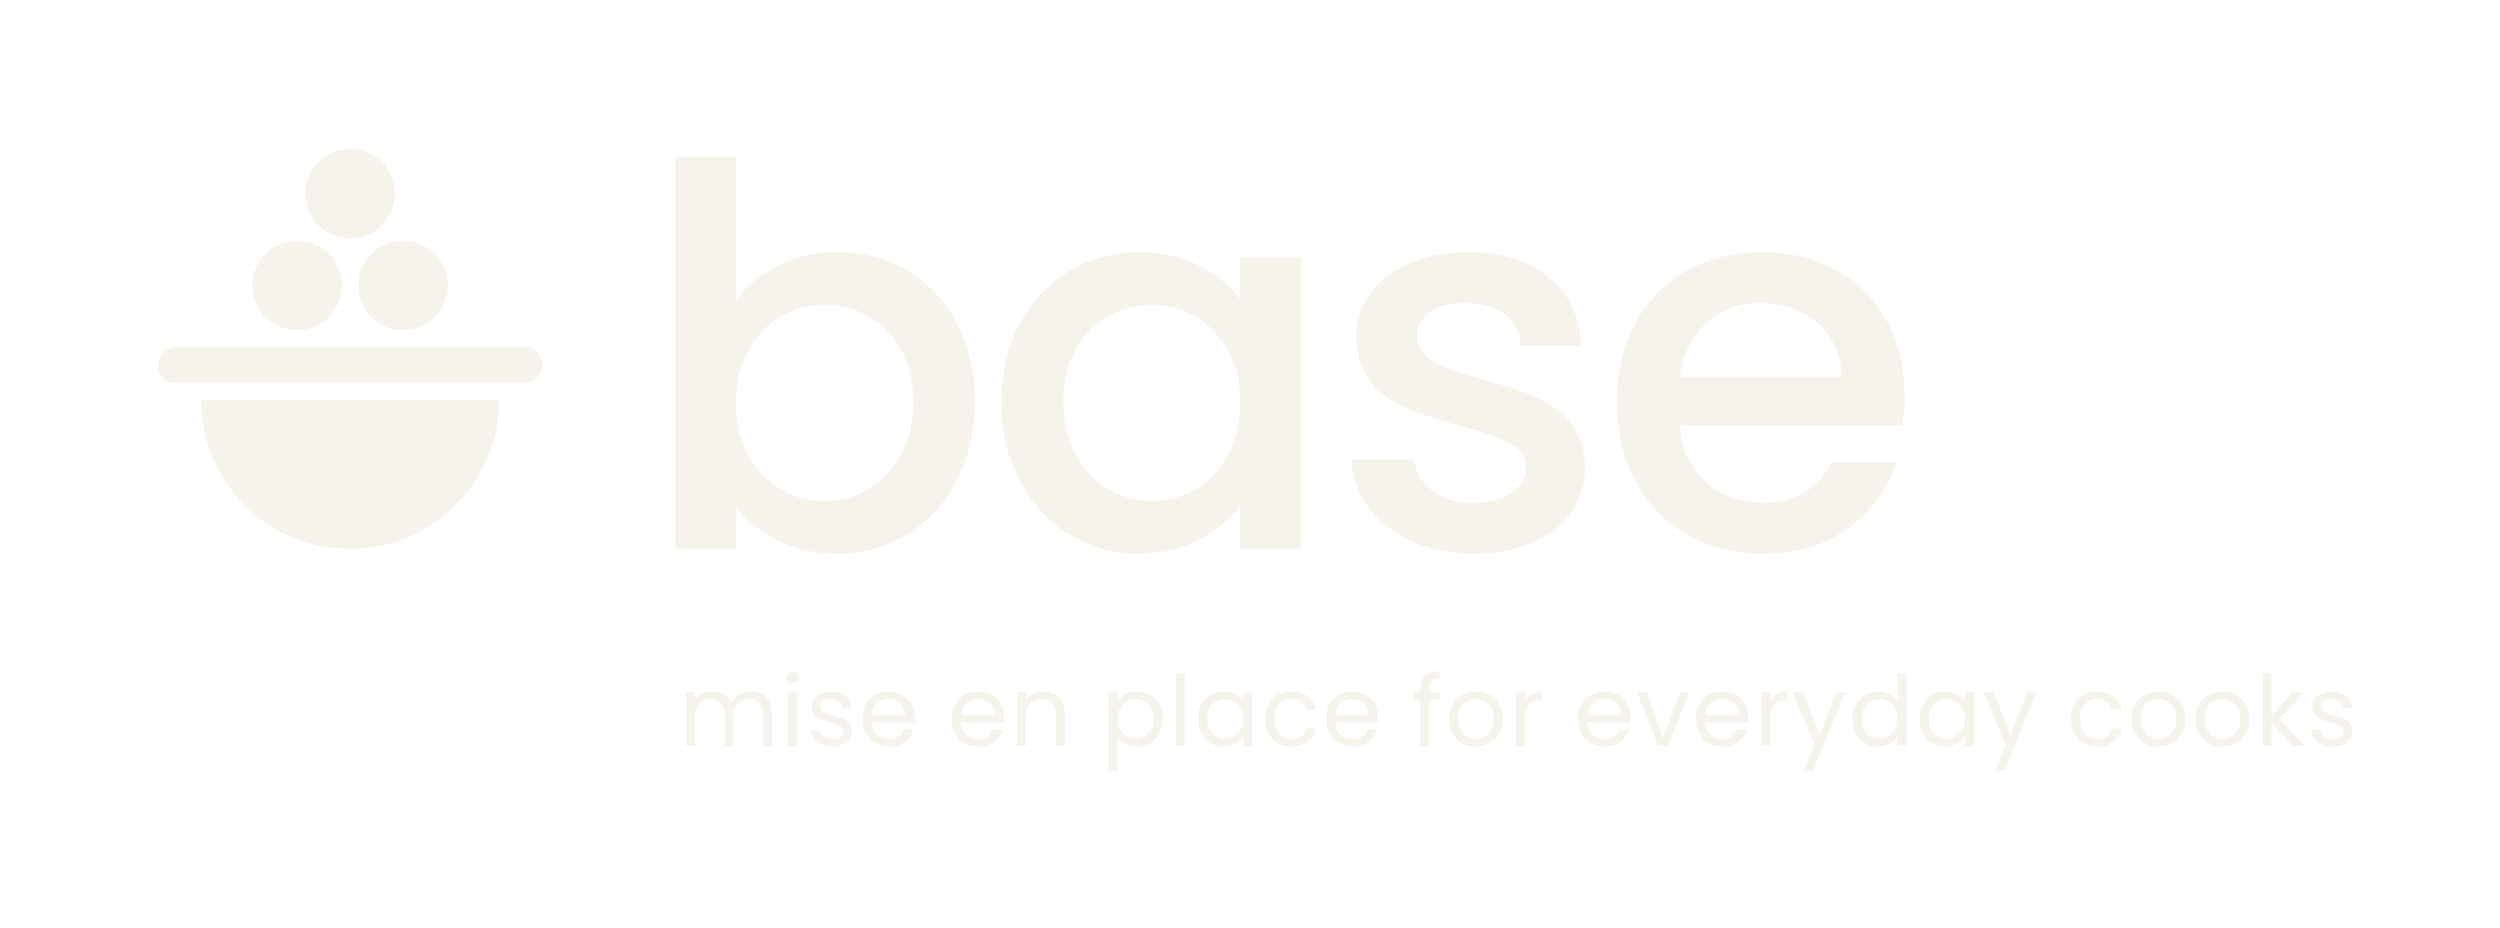
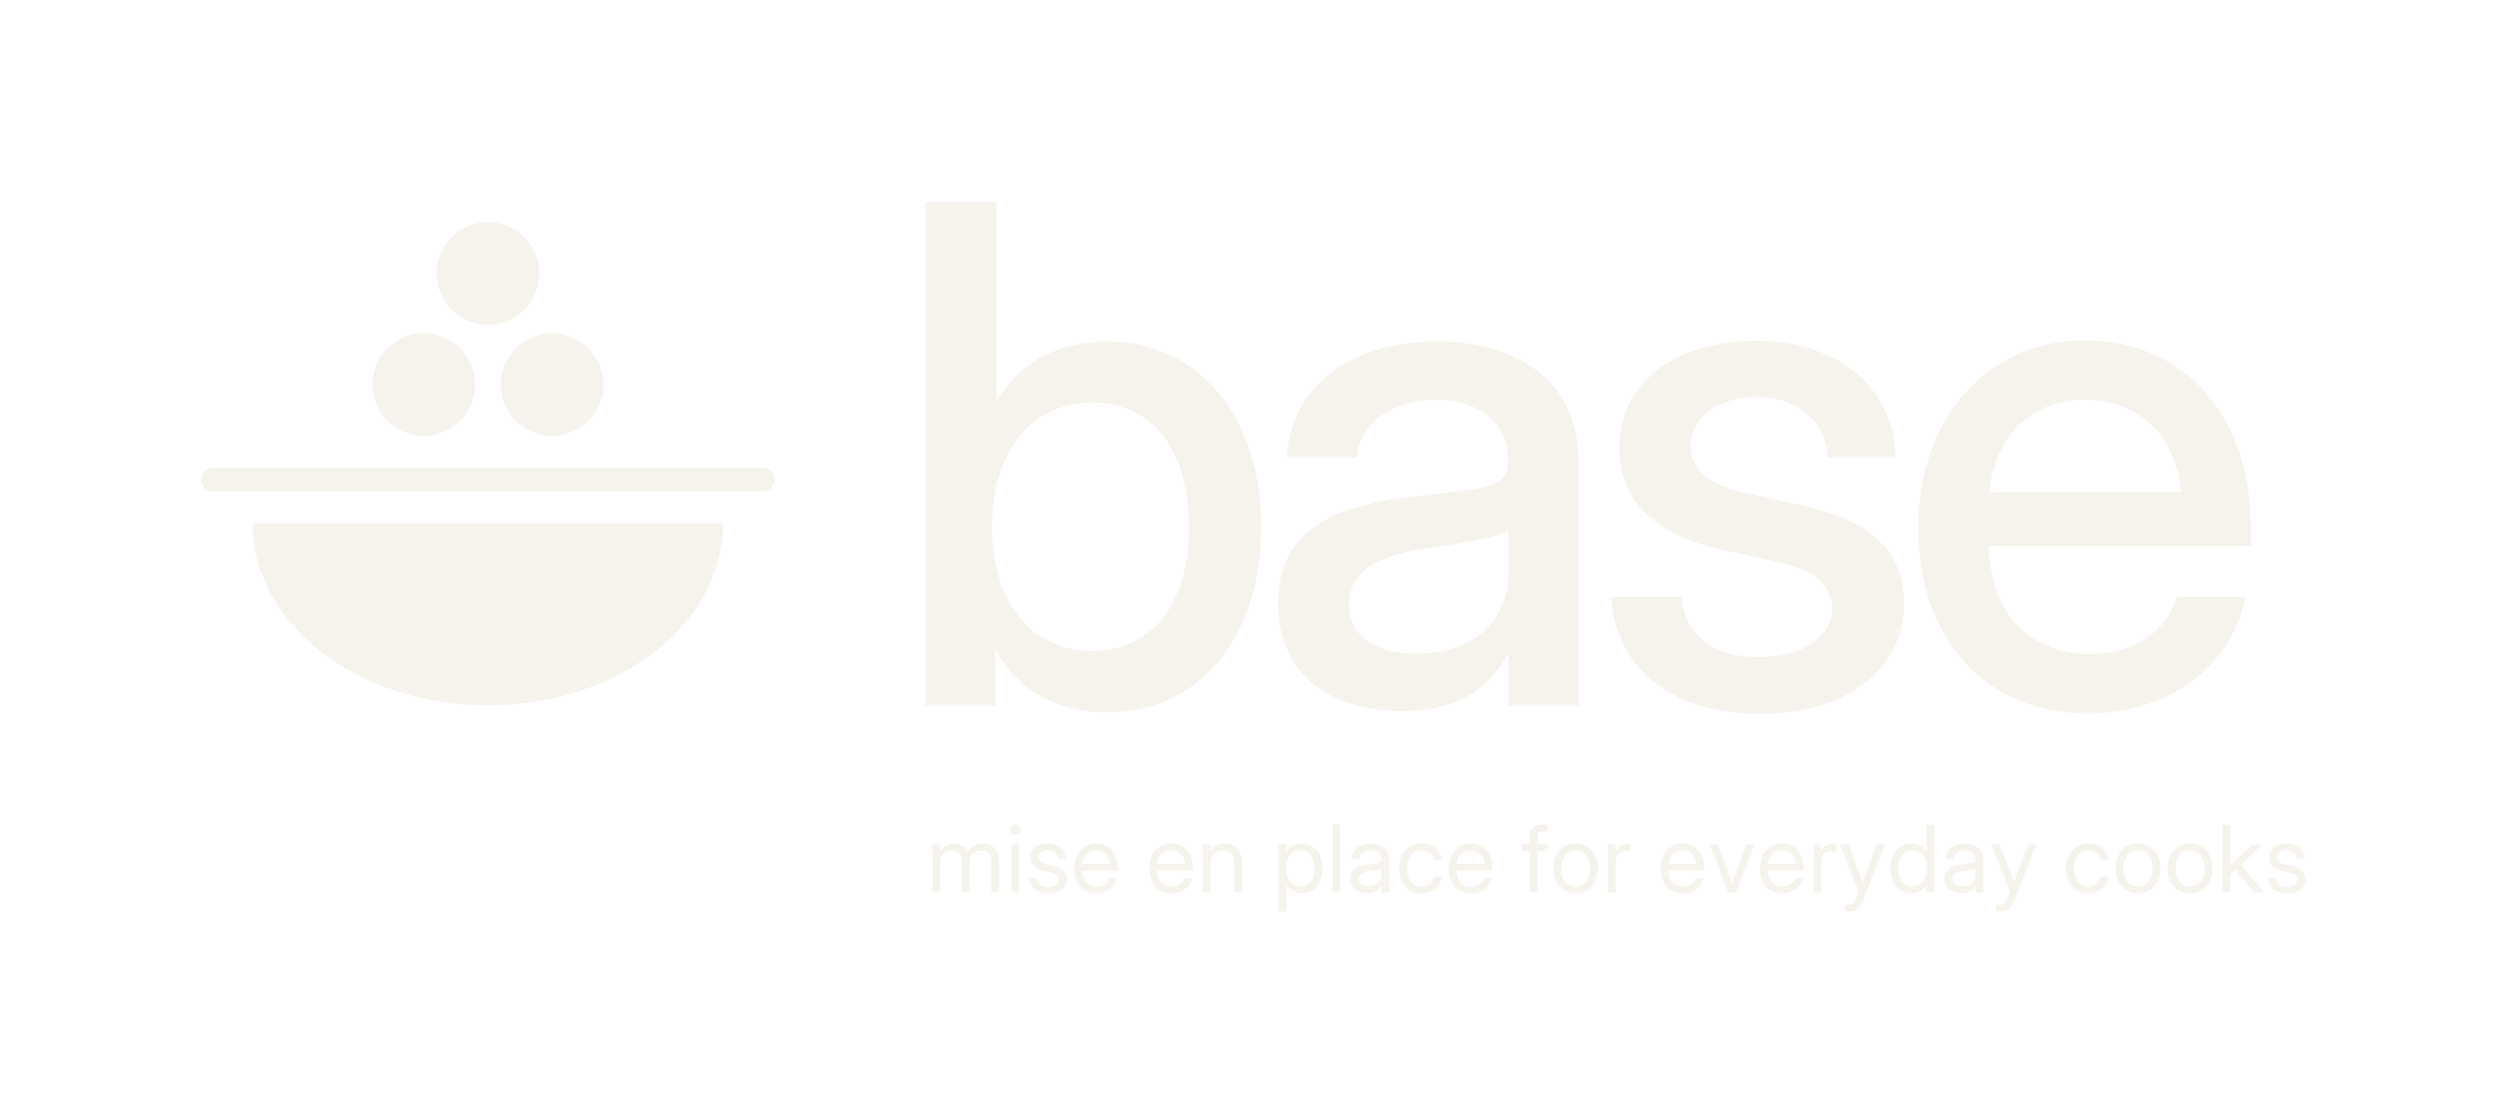
- <svg xmlns="http://www.w3.org/2000/svg" viewBox="0 0 942.92 350.29" width="943" height="350" role="img" aria-label="Base — mise en place for everyday cooks">
-   <path fill="#F6F3EC" d="M66.08 130.92L197.39 130.92C201.19 130.92 204.27 133.99 204.27 137.79L204.27 137.79C204.27 141.59 201.19 144.67 197.39 144.67L66.08 144.67C62.28 144.67 59.2 141.59 59.2 137.79L59.2 137.79C59.2 133.99 62.28 130.92 66.08 130.92ZM75.46 150.92L188.01 150.92C188.01 182 162.81 207.2 131.73 207.2C100.65 207.2 75.46 182 75.46 150.92ZM128.61 107.78C128.61 117.1 121.05 124.66 111.72 124.66C102.4 124.66 94.84 117.1 94.84 107.78C94.84 98.46 102.4 90.9 111.72 90.9C121.05 90.9 128.61 98.46 128.61 107.78ZM168.63 107.78C168.63 117.1 161.07 124.66 151.74 124.66C142.42 124.66 134.86 117.1 134.86 107.78C134.86 98.46 142.42 90.9 151.74 90.9C161.07 90.9 168.63 98.46 168.63 107.78ZM148.62 73.12C148.62 82.45 141.06 90.01 131.73 90.01C122.41 90.01 114.85 82.45 114.85 73.12C114.85 63.8 122.41 56.24 131.73 56.24C141.06 56.24 148.62 63.8 148.62 73.12Z" />
-   <path fill="#F6F3EC" d="M315.79 95.2C325.52 95.2 334.32 97.53 342.19 102.2C350.05 106.87 356.25 113.5 360.79 122.1C365.32 130.7 367.59 140.53 367.59 151.6C367.59 162.67 365.32 172.57 360.79 181.3C356.25 190.03 350.02 196.83 342.09 201.7C334.15 206.57 325.39 209 315.79 209C307.25 209 299.69 207.33 293.09 204C286.49 200.67 281.25 196.4 277.39 191.2L277.39 207.2L254.59 207.2L254.59 59.2L277.39 59.2L277.39 113.4C281.25 108.07 286.55 103.7 293.29 100.3C300.02 96.9 307.52 95.2 315.79 95.2ZM310.79 115C305.05 115 299.62 116.47 294.49 119.4C289.35 122.33 285.22 126.6 282.09 132.2C278.95 137.8 277.39 144.4 277.39 152C277.39 159.6 278.95 166.23 282.09 171.9C285.22 177.57 289.35 181.87 294.49 184.8C299.62 187.73 305.05 189.2 310.79 189.2C316.65 189.2 322.15 187.7 327.29 184.7C332.42 181.7 336.55 177.33 339.69 171.6C342.82 165.87 344.39 159.2 344.39 151.6C344.39 144 342.82 137.43 339.69 131.9C336.55 126.37 332.42 122.17 327.29 119.3C322.15 116.43 316.65 115 310.79 115ZM429.59 95.2C438.25 95.2 445.82 96.9 452.29 100.3C458.75 103.7 463.92 107.93 467.79 113L467.79 97L490.79 97L490.79 207.2L467.79 207.2L467.79 190.8C463.92 196 458.65 200.33 451.99 203.8C445.32 207.27 437.72 209 429.19 209C419.72 209 411.05 206.57 403.19 201.7C395.32 196.83 389.09 190.03 384.49 181.3C379.89 172.57 377.59 162.67 377.59 151.6C377.59 140.53 379.89 130.73 384.49 122.2C389.09 113.67 395.35 107.03 403.29 102.3C411.22 97.57 419.99 95.2 429.59 95.2ZM434.39 115C428.52 115 423.05 116.43 417.99 119.3C412.92 122.17 408.82 126.37 405.69 131.9C402.55 137.43 400.99 144 400.99 151.6C400.99 159.2 402.55 165.87 405.69 171.6C408.82 177.33 412.95 181.7 418.09 184.7C423.22 187.7 428.65 189.2 434.39 189.2C440.25 189.2 445.72 187.73 450.79 184.8C455.85 181.87 459.95 177.57 463.09 171.9C466.22 166.23 467.79 159.6 467.79 152C467.79 144.4 466.22 137.8 463.09 132.2C459.95 126.6 455.85 122.33 450.79 119.4C445.72 116.47 440.25 115 434.39 115ZM509.79 173.4L533.39 173.4C533.79 178.07 536.02 181.97 540.09 185.1C544.15 188.23 549.25 189.8 555.39 189.8C561.79 189.8 566.75 188.57 570.29 186.1C573.82 183.63 575.59 180.47 575.59 176.6C575.59 172.47 573.62 169.4 569.69 167.4C565.75 165.4 559.52 163.2 550.99 160.8C542.72 158.53 535.99 156.33 530.79 154.2C525.59 152.07 521.09 148.8 517.29 144.4C513.49 140 511.59 134.2 511.59 127C511.59 121.13 513.32 115.77 516.79 110.9C520.25 106.03 525.22 102.2 531.69 99.4C538.15 96.6 545.59 95.2 553.99 95.2C566.52 95.2 576.62 98.37 584.29 104.7C591.95 111.03 596.05 119.67 596.59 130.6L573.79 130.6C573.39 125.67 571.39 121.73 567.79 118.8C564.19 115.87 559.32 114.4 553.19 114.4C547.19 114.4 542.59 115.53 539.39 117.8C536.19 120.07 534.59 123.07 534.59 126.8C534.59 129.73 535.65 132.2 537.79 134.2C539.92 136.2 542.52 137.77 545.59 138.9C548.65 140.03 553.19 141.47 559.19 143.2C567.19 145.33 573.75 147.5 578.89 149.7C584.02 151.9 588.45 155.13 592.19 159.4C595.92 163.67 597.85 169.33 597.99 176.4C597.99 182.67 596.25 188.27 592.79 193.2C589.32 198.13 584.42 202 578.09 204.8C571.75 207.6 564.32 209 555.79 209C547.12 209 539.35 207.43 532.49 204.3C525.62 201.17 520.19 196.9 516.19 191.5C512.19 186.1 510.05 180.07 509.79 173.4ZM717.79 160.6L633.59 160.6C634.25 169.4 637.52 176.47 643.39 181.8C649.25 187.13 656.45 189.8 664.99 189.8C677.25 189.8 685.92 184.67 690.99 174.4L715.59 174.4C712.25 184.53 706.22 192.83 697.49 199.3C688.75 205.77 677.92 209 664.99 209C654.45 209 645.02 206.63 636.69 201.9C628.35 197.17 621.82 190.5 617.09 181.9C612.35 173.3 609.99 163.33 609.99 152C609.99 140.67 612.29 130.7 616.89 122.1C621.49 113.5 627.95 106.87 636.29 102.2C644.62 97.53 654.19 95.2 664.99 95.2C675.39 95.2 684.65 97.47 692.79 102C700.92 106.53 707.25 112.9 711.79 121.1C716.32 129.3 718.59 138.73 718.59 149.4C718.59 153.53 718.32 157.27 717.79 160.6ZM694.79 142.2C694.65 133.8 691.65 127.07 685.79 122C679.92 116.93 672.65 114.4 663.99 114.4C656.12 114.4 649.39 116.9 643.79 121.9C638.19 126.9 634.85 133.67 633.79 142.2Z" />
-   <path fill="#F6F3EC" d="M291.01 269.63L291.01 281.52L287.7 281.52L287.7 270.11C287.7 268.1 287.2 266.56 286.21 265.49C285.22 264.42 283.87 263.89 282.18 263.89C280.44 263.89 279.05 264.45 278.02 265.56C276.99 266.68 276.47 268.29 276.47 270.4L276.47 281.52L273.16 281.52L273.16 270.11C273.16 268.1 272.66 266.56 271.67 265.49C270.68 264.42 269.33 263.89 267.64 263.89C265.9 263.89 264.51 264.45 263.48 265.56C262.45 266.68 261.94 268.29 261.94 270.4L261.94 281.52L258.59 281.52L258.59 261.35L261.94 261.35L261.94 264.26C262.6 263.2 263.49 262.39 264.6 261.83C265.72 261.26 266.95 260.98 268.3 260.98C270 260.98 271.49 261.36 272.79 262.12C274.09 262.88 275.06 264 275.7 265.47C276.27 264.05 277.2 262.95 278.5 262.16C279.8 261.37 281.25 260.98 282.84 260.98C284.41 260.98 285.81 261.31 287.04 261.96C288.26 262.61 289.23 263.58 289.95 264.88C290.66 266.18 291.01 267.77 291.01 269.63ZM296.5 255.79C296.5 255.15 296.72 254.61 297.16 254.17C297.6 253.73 298.14 253.51 298.78 253.51C299.39 253.51 299.91 253.73 300.34 254.17C300.77 254.61 300.99 255.15 300.99 255.79C300.99 256.43 300.77 256.97 300.34 257.41C299.91 257.85 299.39 258.07 298.78 258.07C298.14 258.07 297.6 257.85 297.16 257.41C296.72 256.97 296.5 256.43 296.5 255.79ZM300.4 261.35L300.4 281.52L297.05 281.52L297.05 261.35ZM305.55 275.59L309.01 275.59C309.11 276.6 309.58 277.42 310.43 278.06C311.27 278.7 312.38 279.02 313.76 279.02C315.03 279.02 316.04 278.73 316.78 278.17C317.51 277.61 317.88 276.89 317.88 276.04C317.88 275.15 317.49 274.5 316.7 274.07C315.92 273.64 314.7 273.21 313.06 272.8C311.56 272.4 310.34 272.01 309.4 271.6C308.45 271.2 307.64 270.59 306.97 269.8C306.29 269 305.96 267.95 305.96 266.65C305.96 265.62 306.26 264.67 306.88 263.82C307.49 262.96 308.36 262.28 309.49 261.77C310.62 261.27 311.91 261.02 313.35 261.02C315.59 261.02 317.39 261.58 318.76 262.71C320.14 263.84 320.87 265.39 320.97 267.35L317.62 267.35C317.55 266.29 317.13 265.45 316.35 264.81C315.58 264.17 314.54 263.85 313.24 263.85C312.04 263.85 311.08 264.11 310.37 264.63C309.66 265.14 309.31 265.82 309.31 266.65C309.31 267.31 309.52 267.86 309.95 268.29C310.38 268.72 310.92 269.06 311.57 269.32C312.22 269.58 313.12 269.86 314.27 270.18C315.72 270.58 316.9 270.96 317.81 271.34C318.72 271.72 319.49 272.29 320.14 273.05C320.8 273.82 321.13 274.81 321.16 276.04C321.16 277.14 320.85 278.13 320.24 279.02C319.62 279.9 318.76 280.59 317.64 281.1C316.53 281.6 315.24 281.85 313.8 281.85C312.25 281.85 310.86 281.59 309.64 281.06C308.41 280.53 307.44 279.8 306.73 278.85C306.02 277.91 305.62 276.82 305.55 275.59ZM344.71 272.69L328.59 272.69C328.71 274.67 329.4 276.23 330.63 277.34C331.87 278.46 333.38 279.02 335.14 279.02C336.59 279.02 337.8 278.68 338.77 278C339.74 277.33 340.42 276.43 340.81 275.3L344.42 275.3C343.88 277.24 342.8 278.81 341.18 280.03C339.56 281.24 337.55 281.85 335.14 281.85C333.23 281.85 331.52 281.42 330.01 280.56C328.5 279.7 327.32 278.48 326.46 276.9C325.6 275.32 325.17 273.48 325.17 271.4C325.17 269.31 325.59 267.48 326.42 265.91C327.25 264.34 328.43 263.14 329.94 262.29C331.44 261.44 333.18 261.02 335.14 261.02C337.06 261.02 338.75 261.44 340.22 262.27C341.69 263.1 342.83 264.25 343.63 265.71C344.42 267.17 344.82 268.82 344.82 270.66C344.82 271.3 344.79 271.97 344.71 272.69ZM335 263.85C333.3 263.85 331.86 264.39 330.67 265.47C329.48 266.55 328.8 268.05 328.63 269.96L341.36 269.96C341.36 268.69 341.08 267.59 340.52 266.67C339.95 265.75 339.19 265.05 338.22 264.57C337.25 264.09 336.17 263.85 335 263.85ZM378.46 272.69L362.34 272.69C362.47 274.67 363.15 276.23 364.39 277.34C365.63 278.46 367.13 279.02 368.89 279.02C370.34 279.02 371.55 278.68 372.52 278C373.49 277.33 374.17 276.43 374.56 275.3L378.17 275.3C377.63 277.24 376.55 278.81 374.93 280.03C373.31 281.24 371.3 281.85 368.89 281.85C366.98 281.85 365.27 281.42 363.76 280.56C362.25 279.7 361.07 278.48 360.21 276.9C359.35 275.32 358.92 273.48 358.92 271.4C358.92 269.31 359.34 267.48 360.17 265.91C361.01 264.34 362.18 263.14 363.69 262.29C365.2 261.44 366.93 261.02 368.89 261.02C370.81 261.02 372.5 261.44 373.97 262.27C375.45 263.1 376.58 264.25 377.38 265.71C378.18 267.17 378.57 268.82 378.57 270.66C378.57 271.3 378.54 271.97 378.46 272.69ZM368.75 263.85C367.05 263.85 365.61 264.39 364.42 265.47C363.23 266.55 362.55 268.05 362.38 269.96L375.11 269.96C375.11 268.69 374.83 267.59 374.27 266.67C373.7 265.75 372.94 265.05 371.97 264.57C371 264.09 369.93 263.85 368.75 263.85ZM401.62 269.63L401.62 281.52L398.3 281.52L398.3 270.11C398.3 268.1 397.8 266.56 396.79 265.49C395.79 264.42 394.41 263.89 392.67 263.89C390.9 263.89 389.5 264.44 388.46 265.55C387.41 266.65 386.89 268.26 386.89 270.37L386.89 281.52L383.54 281.52L383.54 261.35L386.89 261.35L386.89 264.22C387.56 263.19 388.46 262.39 389.6 261.83C390.74 261.26 392 260.98 393.37 260.98C395.82 260.98 397.81 261.72 399.33 263.21C400.85 264.69 401.62 266.83 401.62 269.63ZM428.93 261.02C430.72 261.02 432.34 261.45 433.8 262.31C435.26 263.17 436.41 264.37 437.24 265.93C438.08 267.49 438.5 269.3 438.5 271.36C438.5 273.4 438.08 275.21 437.24 276.81C436.41 278.4 435.26 279.64 433.8 280.53C432.34 281.41 430.72 281.85 428.93 281.85C427.21 281.85 425.69 281.46 424.38 280.69C423.07 279.92 422.07 278.96 421.38 277.8L421.38 291.09L418.03 291.09L418.03 261.35L421.38 261.35L421.38 265.07C422.04 263.91 423.03 262.95 424.34 262.18C425.66 261.41 427.18 261.02 428.93 261.02ZM428.23 263.93C427 263.93 425.86 264.23 424.82 264.83C423.78 265.43 422.94 266.3 422.32 267.44C421.69 268.58 421.38 269.9 421.38 271.4C421.38 272.92 421.69 274.25 422.32 275.39C422.94 276.53 423.78 277.4 424.82 278C425.86 278.61 427 278.91 428.23 278.91C429.48 278.91 430.62 278.61 431.67 278C432.71 277.4 433.54 276.53 434.15 275.39C434.77 274.25 435.07 272.91 435.07 271.36C435.07 269.84 434.77 268.52 434.15 267.39C433.54 266.26 432.71 265.4 431.67 264.81C430.62 264.22 429.48 263.93 428.23 263.93ZM446.81 254.28L446.81 281.52L443.46 281.52L443.46 254.28ZM461.39 261.02C463.16 261.02 464.69 261.4 465.99 262.16C467.29 262.92 468.26 263.88 468.9 265.03L468.9 261.35L472.28 261.35L472.28 281.52L468.9 281.52L468.9 277.77C468.23 278.94 467.25 279.92 465.93 280.69C464.62 281.46 463.09 281.85 461.35 281.85C459.56 281.85 457.94 281.41 456.49 280.53C455.05 279.64 453.9 278.4 453.07 276.81C452.24 275.21 451.82 273.4 451.82 271.36C451.82 269.3 452.24 267.49 453.07 265.93C453.9 264.37 455.05 263.17 456.51 262.31C457.97 261.45 459.6 261.02 461.39 261.02ZM462.05 263.93C460.8 263.93 459.66 264.22 458.63 264.81C457.6 265.4 456.78 266.26 456.16 267.39C455.55 268.52 455.24 269.84 455.24 271.36C455.24 272.91 455.55 274.25 456.16 275.39C456.78 276.53 457.6 277.4 458.63 278C459.66 278.61 460.8 278.91 462.05 278.91C463.3 278.91 464.45 278.61 465.49 278C466.54 277.4 467.36 276.53 467.98 275.39C468.59 274.25 468.9 272.92 468.9 271.4C468.9 269.88 468.59 268.55 467.98 267.42C467.36 266.29 466.54 265.43 465.49 264.83C464.45 264.23 463.3 263.93 462.05 263.93ZM487.08 261.02C489.56 261.02 491.6 261.62 493.21 262.82C494.82 264.02 495.88 265.69 496.39 267.83L492.78 267.83C492.44 266.6 491.77 265.63 490.78 264.92C489.78 264.21 488.55 263.85 487.08 263.85C485.17 263.85 483.62 264.51 482.44 265.82C481.26 267.13 480.68 268.99 480.68 271.4C480.68 273.83 481.26 275.7 482.44 277.03C483.62 278.35 485.17 279.02 487.08 279.02C488.55 279.02 489.78 278.67 490.76 277.99C491.74 277.3 492.42 276.32 492.78 275.04L496.39 275.04C495.85 277.1 494.77 278.75 493.15 279.99C491.53 281.23 489.51 281.85 487.08 281.85C485.17 281.85 483.47 281.42 481.98 280.56C480.5 279.7 479.34 278.49 478.5 276.92C477.67 275.35 477.25 273.51 477.25 271.4C477.25 269.31 477.67 267.49 478.5 265.93C479.34 264.37 480.5 263.17 481.98 262.31C483.47 261.45 485.17 261.02 487.08 261.02ZM519.69 272.69L503.57 272.69C503.69 274.67 504.37 276.23 505.61 277.34C506.85 278.46 508.35 279.02 510.12 279.02C511.57 279.02 512.78 278.68 513.75 278C514.72 277.33 515.4 276.43 515.79 275.3L519.4 275.3C518.86 277.24 517.78 278.81 516.16 280.03C514.54 281.24 512.53 281.85 510.12 281.85C508.21 281.85 506.5 281.42 504.99 280.56C503.48 279.7 502.29 278.48 501.43 276.9C500.58 275.32 500.15 273.48 500.15 271.4C500.15 269.31 500.56 267.48 501.4 265.91C502.23 264.34 503.4 263.14 504.91 262.29C506.42 261.44 508.16 261.02 510.12 261.02C512.03 261.02 513.73 261.44 515.2 262.27C516.67 263.1 517.81 264.25 518.6 265.71C519.4 267.17 519.8 268.82 519.8 270.66C519.8 271.3 519.76 271.97 519.69 272.69ZM509.97 263.85C508.28 263.85 506.84 264.39 505.65 265.47C504.46 266.55 503.78 268.05 503.61 269.96L516.34 269.96C516.34 268.69 516.06 267.59 515.49 266.67C514.93 265.75 514.16 265.05 513.19 264.57C512.22 264.09 511.15 263.85 509.97 263.85ZM543.36 264.11L539.12 264.11L539.12 281.52L535.77 281.52L535.77 264.11L533.16 264.11L533.16 261.35L535.77 261.35L535.77 259.91C535.77 257.66 536.36 256.01 537.52 254.96C538.69 253.92 540.56 253.4 543.14 253.4L543.14 256.2C541.66 256.2 540.63 256.49 540.03 257.06C539.42 257.64 539.12 258.59 539.12 259.91L539.12 261.35L543.36 261.35ZM546.56 271.4C546.56 269.34 547.01 267.52 547.9 265.93C548.8 264.35 550.02 263.14 551.56 262.29C553.11 261.44 554.84 261.02 556.75 261.02C558.67 261.02 560.4 261.44 561.94 262.29C563.49 263.14 564.71 264.34 565.61 265.91C566.5 267.48 566.95 269.31 566.95 271.4C566.95 273.48 566.49 275.32 565.57 276.9C564.65 278.48 563.4 279.7 561.83 280.56C560.26 281.42 558.52 281.85 556.61 281.85C554.72 281.85 553.01 281.42 551.47 280.56C549.94 279.7 548.74 278.48 547.87 276.9C546.99 275.32 546.56 273.48 546.56 271.4ZM563.53 271.4C563.53 269.78 563.21 268.4 562.57 267.28C561.93 266.15 561.1 265.31 560.07 264.75C559.04 264.2 557.92 263.93 556.72 263.93C555.49 263.93 554.37 264.2 553.35 264.75C552.33 265.31 551.52 266.15 550.9 267.28C550.29 268.4 549.98 269.78 549.98 271.4C549.98 273.04 550.28 274.43 550.88 275.56C551.48 276.69 552.29 277.53 553.29 278.08C554.3 278.63 555.4 278.91 556.61 278.91C557.81 278.91 558.94 278.62 559.99 278.06C561.05 277.5 561.9 276.65 562.55 275.52C563.2 274.39 563.53 273.02 563.53 271.4ZM581.78 260.98L581.78 264.44L580.9 264.44C577.14 264.44 575.27 266.48 575.27 270.55L575.27 281.52L571.92 281.52L571.92 261.35L575.27 261.35L575.27 264.63C575.86 263.47 576.7 262.58 577.79 261.94C578.88 261.3 580.21 260.98 581.78 260.98ZM614.87 272.69L598.75 272.69C598.87 274.67 599.55 276.23 600.79 277.34C602.03 278.46 603.53 279.02 605.3 279.02C606.75 279.02 607.96 278.68 608.93 278C609.9 277.33 610.58 276.43 610.97 275.3L614.58 275.3C614.04 277.24 612.96 278.81 611.34 280.03C609.72 281.24 607.71 281.85 605.3 281.85C603.39 281.85 601.68 281.42 600.17 280.56C598.66 279.7 597.47 278.48 596.62 276.9C595.76 275.32 595.33 273.48 595.33 271.4C595.33 269.31 595.74 267.48 596.58 265.91C597.41 264.34 598.58 263.14 600.09 262.29C601.6 261.44 603.34 261.02 605.3 261.02C607.22 261.02 608.91 261.44 610.38 262.27C611.85 263.1 612.99 264.25 613.79 265.71C614.58 267.17 614.98 268.82 614.98 270.66C614.98 271.3 614.94 271.97 614.87 272.69ZM605.15 263.85C603.46 263.85 602.02 264.39 600.83 265.47C599.64 266.55 598.96 268.05 598.79 269.96L611.52 269.96C611.52 268.69 611.24 267.59 610.68 266.67C610.11 265.75 609.34 265.05 608.37 264.57C607.41 264.09 606.33 263.85 605.15 263.85ZM627.46 278.43L633.72 261.35L637.29 261.35L629.37 281.52L625.47 281.52L617.56 261.35L621.16 261.35ZM659.44 272.69L643.32 272.69C643.45 274.67 644.13 276.23 645.37 277.34C646.6 278.46 648.11 279.02 649.87 279.02C651.32 279.02 652.53 278.68 653.5 278C654.47 277.33 655.15 276.43 655.54 275.3L659.15 275.3C658.61 277.24 657.53 278.81 655.91 280.03C654.29 281.24 652.28 281.85 649.87 281.85C647.96 281.85 646.25 281.42 644.74 280.56C643.23 279.7 642.05 278.48 641.19 276.9C640.33 275.32 639.9 273.48 639.9 271.4C639.9 269.31 640.32 267.48 641.15 265.91C641.99 264.34 643.16 263.14 644.67 262.29C646.17 261.44 647.91 261.02 649.87 261.02C651.79 261.02 653.48 261.44 654.95 262.27C656.43 263.1 657.56 264.25 658.36 265.71C659.16 267.17 659.55 268.82 659.55 270.66C659.55 271.3 659.52 271.97 659.44 272.69ZM649.73 263.85C648.03 263.85 646.59 264.39 645.4 265.47C644.21 266.55 643.53 268.05 643.36 269.96L656.09 269.96C656.09 268.69 655.81 267.59 655.25 266.67C654.68 265.75 653.92 265.05 652.95 264.57C651.98 264.09 650.9 263.85 649.73 263.85ZM674.39 260.98L674.39 264.44L673.5 264.44C669.75 264.44 667.87 266.48 667.87 270.55L667.87 281.52L664.52 281.52L664.52 261.35L667.87 261.35L667.87 264.63C668.46 263.47 669.3 262.58 670.39 261.94C671.49 261.3 672.82 260.98 674.39 260.98ZM696.18 261.35L684.03 291.02L680.57 291.02L684.55 281.3L676.41 261.35L680.13 261.35L686.46 277.69L692.72 261.35ZM708.43 261.02C710 261.02 711.46 261.38 712.81 262.1C714.16 262.83 715.19 263.78 715.9 264.96L715.9 254.28L719.29 254.28L719.29 281.52L715.9 281.52L715.9 277.73C715.24 278.93 714.26 279.92 712.96 280.69C711.66 281.46 710.14 281.85 708.4 281.85C706.6 281.85 704.98 281.41 703.52 280.53C702.06 279.64 700.91 278.4 700.08 276.81C699.24 275.21 698.83 273.4 698.83 271.36C698.83 269.3 699.24 267.49 700.08 265.93C700.91 264.37 702.06 263.17 703.52 262.31C704.98 261.45 706.62 261.02 708.43 261.02ZM709.06 263.93C707.81 263.93 706.67 264.22 705.64 264.81C704.6 265.4 703.78 266.26 703.17 267.39C702.56 268.52 702.25 269.84 702.25 271.36C702.25 272.91 702.56 274.25 703.17 275.39C703.78 276.53 704.6 277.4 705.64 278C706.67 278.61 707.81 278.91 709.06 278.91C710.31 278.91 711.46 278.61 712.5 278C713.54 277.4 714.37 276.53 714.98 275.39C715.6 274.25 715.9 272.92 715.9 271.4C715.9 269.88 715.6 268.55 714.98 267.42C714.37 266.29 713.54 265.43 712.5 264.83C711.46 264.23 710.31 263.93 709.06 263.93ZM733.83 261.02C735.6 261.02 737.13 261.4 738.43 262.16C739.73 262.92 740.7 263.88 741.34 265.03L741.34 261.35L744.72 261.35L744.72 281.52L741.34 281.52L741.34 277.77C740.67 278.94 739.69 279.92 738.37 280.69C737.06 281.46 735.53 281.85 733.79 281.85C732 281.85 730.38 281.41 728.93 280.53C727.49 279.64 726.35 278.4 725.51 276.81C724.68 275.21 724.26 273.4 724.26 271.36C724.26 269.3 724.68 267.49 725.51 265.93C726.35 264.37 727.49 263.17 728.95 262.31C730.41 261.45 732.04 261.02 733.83 261.02ZM734.49 263.93C733.24 263.93 732.1 264.22 731.07 264.81C730.04 265.4 729.22 266.26 728.6 267.39C727.99 268.52 727.68 269.84 727.68 271.36C727.68 272.91 727.99 274.25 728.6 275.39C729.22 276.53 730.04 277.4 731.07 278C732.1 278.61 733.24 278.91 734.49 278.91C735.74 278.91 736.89 278.61 737.93 278C738.98 277.4 739.8 276.53 740.42 275.39C741.03 274.25 741.34 272.92 741.34 271.4C741.34 269.88 741.03 268.55 740.42 267.42C739.8 266.29 738.98 265.43 737.93 264.83C736.89 264.23 735.74 263.93 734.49 263.93ZM768.32 261.35L756.17 291.02L752.71 291.02L756.69 281.3L748.55 261.35L752.27 261.35L758.6 277.69L764.86 261.35ZM791.17 261.02C793.65 261.02 795.69 261.62 797.3 262.82C798.91 264.02 799.97 265.69 800.49 267.83L796.88 267.83C796.53 266.6 795.87 265.63 794.87 264.92C793.88 264.21 792.65 263.85 791.17 263.85C789.26 263.85 787.71 264.51 786.54 265.82C785.36 267.13 784.77 268.99 784.77 271.4C784.77 273.83 785.36 275.7 786.54 277.03C787.71 278.35 789.26 279.02 791.17 279.02C792.65 279.02 793.87 278.67 794.85 277.99C795.84 277.3 796.51 276.32 796.88 275.04L800.49 275.04C799.95 277.1 798.87 278.75 797.25 279.99C795.63 281.23 793.6 281.85 791.17 281.85C789.26 281.85 787.56 281.42 786.08 280.56C784.59 279.7 783.43 278.49 782.6 276.92C781.76 275.35 781.35 273.51 781.35 271.4C781.35 269.31 781.76 267.49 782.6 265.93C783.43 264.37 784.59 263.17 786.08 262.31C787.56 261.45 789.26 261.02 791.17 261.02ZM804.24 271.4C804.24 269.34 804.69 267.52 805.58 265.93C806.48 264.35 807.7 263.14 809.25 262.29C810.79 261.44 812.52 261.02 814.43 261.02C816.35 261.02 818.08 261.44 819.62 262.29C821.17 263.14 822.39 264.34 823.29 265.91C824.18 267.48 824.63 269.31 824.63 271.4C824.63 273.48 824.17 275.32 823.25 276.9C822.33 278.48 821.08 279.7 819.51 280.56C817.94 281.42 816.2 281.85 814.29 281.85C812.4 281.85 810.69 281.42 809.15 280.56C807.62 279.7 806.42 278.48 805.55 276.9C804.67 275.32 804.24 273.48 804.24 271.4ZM821.21 271.4C821.21 269.78 820.89 268.4 820.25 267.28C819.61 266.15 818.78 265.31 817.75 264.75C816.72 264.2 815.6 263.93 814.4 263.93C813.17 263.93 812.05 264.2 811.03 264.75C810.01 265.31 809.2 266.15 808.58 267.28C807.97 268.4 807.66 269.78 807.66 271.4C807.66 273.04 807.96 274.43 808.56 275.56C809.17 276.69 809.97 277.53 810.97 278.08C811.98 278.63 813.09 278.91 814.29 278.91C815.49 278.91 816.62 278.62 817.67 278.06C818.73 277.5 819.58 276.65 820.23 275.52C820.88 274.39 821.21 273.02 821.21 271.4ZM828.35 271.4C828.35 269.34 828.8 267.52 829.69 265.93C830.59 264.35 831.81 263.14 833.35 262.29C834.9 261.44 836.63 261.02 838.54 261.02C840.46 261.02 842.19 261.44 843.73 262.29C845.28 263.14 846.5 264.34 847.39 265.91C848.29 267.48 848.74 269.31 848.74 271.4C848.74 273.48 848.28 275.32 847.36 276.9C846.44 278.48 845.19 279.7 843.62 280.56C842.05 281.42 840.31 281.85 838.4 281.85C836.51 281.85 834.79 281.42 833.26 280.56C831.73 279.7 830.53 278.48 829.65 276.9C828.78 275.32 828.35 273.48 828.35 271.4ZM845.32 271.4C845.32 269.78 845 268.4 844.36 267.28C843.72 266.15 842.89 265.31 841.86 264.75C840.82 264.2 839.71 263.93 838.51 263.93C837.28 263.93 836.16 264.2 835.14 264.75C834.12 265.31 833.3 266.15 832.69 267.28C832.08 268.4 831.77 269.78 831.77 271.4C831.77 273.04 832.07 274.43 832.67 275.56C833.27 276.69 834.08 277.53 835.08 278.08C836.09 278.63 837.19 278.91 838.4 278.91C839.6 278.91 840.73 278.62 841.78 278.06C842.84 277.5 843.69 276.65 844.34 275.52C844.99 274.39 845.32 273.02 845.32 271.4ZM864.97 281.52L857.06 272.61L857.06 281.52L853.71 281.52L853.71 254.28L857.06 254.28L857.06 270.29L864.82 261.35L869.5 261.35L860 271.4L869.53 281.52ZM872.11 275.59L875.57 275.59C875.67 276.6 876.14 277.42 876.99 278.06C877.83 278.7 878.94 279.02 880.32 279.02C881.59 279.02 882.6 278.73 883.34 278.17C884.07 277.61 884.44 276.89 884.44 276.04C884.44 275.15 884.05 274.5 883.26 274.07C882.48 273.64 881.26 273.21 879.62 272.8C878.12 272.4 876.9 272.01 875.96 271.6C875.01 271.2 874.2 270.59 873.53 269.8C872.85 269 872.52 267.95 872.52 266.65C872.52 265.62 872.82 264.67 873.44 263.82C874.05 262.96 874.92 262.28 876.05 261.77C877.18 261.27 878.47 261.02 879.91 261.02C882.15 261.02 883.95 261.58 885.32 262.71C886.7 263.84 887.43 265.39 887.53 267.35L884.18 267.35C884.11 266.29 883.69 265.45 882.91 264.81C882.14 264.17 881.1 263.85 879.8 263.85C878.6 263.85 877.64 264.11 876.93 264.63C876.22 265.14 875.86 265.82 875.86 266.65C875.86 267.31 876.08 267.86 876.51 268.29C876.94 268.72 877.48 269.06 878.13 269.32C878.78 269.58 879.68 269.86 880.83 270.18C882.28 270.58 883.46 270.96 884.37 271.34C885.27 271.72 886.05 272.29 886.7 273.05C887.35 273.82 887.69 274.81 887.72 276.04C887.72 277.14 887.41 278.13 886.8 279.02C886.18 279.9 885.32 280.59 884.2 281.1C883.08 281.6 881.8 281.85 880.35 281.85C878.81 281.85 877.42 281.59 876.2 281.06C874.97 280.53 874 279.8 873.29 278.85C872.58 277.91 872.18 276.82 872.11 275.59Z" />
+ <svg xmlns="http://www.w3.org/2000/svg" viewBox="0 0 722.69 321.51" width="723" height="322" role="img" aria-label="Base — mise en place for everyday cooks">
+   <path fill="#F6F3EC" d="M61.6 135.09L220.48 135.09C222.36 135.09 223.88 136.61 223.88 138.49L223.88 138.49C223.88 140.37 222.36 141.89 220.48 141.89L61.6 141.89C59.73 141.89 58.2 140.37 58.2 138.49L58.2 138.49C58.2 136.61 59.73 135.09 61.6 135.09ZM73.04 151.16L209.04 151.16C209.04 180.19 178.6 203.71 141.04 203.71C103.48 203.71 73.04 180.19 73.04 151.16ZM137.33 110.98C137.33 119.18 130.69 125.82 122.5 125.82C114.3 125.82 107.66 119.18 107.66 110.98C107.66 102.79 114.3 96.15 122.5 96.15C130.69 96.15 137.33 102.79 137.33 110.98ZM174.42 110.98C174.42 119.18 167.78 125.82 159.59 125.82C151.39 125.82 144.75 119.18 144.75 110.98C144.75 102.79 151.39 96.15 159.59 96.15C167.78 96.15 174.42 102.79 174.42 110.98ZM155.88 78.86C155.88 87.05 149.23 93.7 141.04 93.7C132.85 93.7 126.2 87.05 126.2 78.86C126.2 70.67 132.85 64.02 141.04 64.02C149.23 64.02 155.88 70.67 155.88 78.86Z" />
+   <path fill="#F6F3EC" d="M319.87 205.76C346.73 205.76 364.6 184.08 364.6 152.15C364.6 120.31 346.63 98.54 319.97 98.54C306.59 98.54 294.97 104.1 288.33 115.53L288.14 115.53L288.14 58.2L267.53 58.2L267.53 203.71L287.75 203.71L287.75 187.99L287.94 187.99C294.87 200 306.4 205.76 319.87 205.76ZM315.68 187.99C298.1 187.99 286.77 173.83 286.77 152.15C286.77 130.47 298.1 116.21 315.68 116.21C332.28 116.21 343.7 128.81 343.7 152.15C343.7 175.39 332.28 187.99 315.68 187.99ZM405.21 205.37C422.98 205.37 431.38 197.36 435.68 189.06L436.07 189.06L436.07 203.71L456.38 203.71L456.38 133.01C456.38 112.01 440.86 98.54 415.46 98.54C389.68 98.54 372.98 112.4 372.01 132.03L392.22 132.03C393 122.56 401.99 115.43 415.17 115.43C428.26 115.43 435.97 122.66 435.97 132.62L435.97 133.5C435.97 141.02 429.53 140.82 410.19 143.16C389.19 145.61 369.47 150.68 369.47 174.22C369.47 194.82 384.7 205.37 405.21 205.37ZM409.41 188.77C397.4 188.77 389.98 183.5 389.98 174.61C389.98 164.16 400.13 160.16 411.36 158.5C422.3 156.93 433.24 155.27 436.07 153.03L436.07 165.14C436.07 177.83 427.57 188.77 409.41 188.77ZM508.81 206.15C532.83 206.15 550.41 194.04 550.41 174.41C550.41 159.47 541.23 150.49 521.11 146L503.53 142.09C494.26 139.94 488.69 135.74 488.69 128.81C488.69 120.9 496.11 114.65 507.83 114.65C520.04 114.65 528.05 121.97 528.24 132.03L547.97 132.03C547.38 111.23 530.78 98.34 507.54 98.34C483.91 98.34 468.09 110.94 468.09 129.2C468.09 144.53 478.24 154.39 497.68 158.69L514.77 162.5C523.65 164.45 529.61 168.55 529.61 175.59C529.61 183.79 521.5 189.75 508.42 189.75C495.04 189.75 487.23 183.5 486.05 172.36L465.74 172.36C467.21 194.73 485.18 206.15 508.81 206.15ZM603.62 206.05C626.96 206.05 645.32 192.29 649.12 172.36L629.3 172.36C626.37 182.13 617.39 188.87 603.91 188.87C585.84 188.87 575.49 176.27 574.81 157.71L650.69 157.71L650.69 152.15C650.69 120.31 631.74 98.24 602.54 98.24C574.42 98.24 554.5 120.9 554.5 152.34C554.5 183.5 573.05 206.05 603.62 206.05ZM575 142.09C576.76 125.68 587.21 115.43 602.74 115.43C618.36 115.43 628.91 125.68 630.57 142.09Z" />
+   <path fill="#F6F3EC" d="M269.53 257.81L271.77 257.81L271.77 249.34C271.77 246.95 273.37 245.71 275.12 245.71C276.8 245.71 278.05 246.82 278.05 248.47L278.05 257.81L280.29 257.81L280.29 248.97C280.29 247.09 281.52 245.71 283.56 245.71C285.15 245.71 286.57 246.55 286.57 248.71L286.57 257.81L288.81 257.81L288.81 248.71C288.81 245.29 286.73 243.66 284.19 243.66C282.13 243.66 280.58 244.74 279.81 246.16C279.23 244.76 277.74 243.66 275.83 243.66C274.13 243.66 272.59 244.54 271.71 246.17L271.71 243.92L269.53 243.92ZM292.39 257.81L294.62 257.81L294.62 243.92L292.39 243.92ZM293.51 241.21C294.35 241.21 295.03 240.53 295.03 239.69C295.03 238.85 294.35 238.16 293.51 238.16C292.66 238.16 291.98 238.85 291.98 239.69C291.98 240.53 292.66 241.21 293.51 241.21ZM303.05 258.12C306.07 258.12 308.36 256.6 308.36 254.02C308.36 252.02 307.15 250.8 304.49 250.17L302.26 249.64C300.92 249.33 300.1 248.71 300.1 247.66C300.1 246.47 301.19 245.53 302.9 245.53C304.69 245.53 305.83 246.61 305.86 248.08L308.04 248.08C307.96 245.32 305.79 243.61 302.9 243.61C299.93 243.61 297.86 245.29 297.86 247.66C297.86 249.68 299.21 251 301.78 251.6L304.02 252.13C305.25 252.42 306.11 253.02 306.11 254.07C306.11 255.31 304.91 256.2 302.99 256.2C301.05 256.2 299.92 255.31 299.76 253.65L297.55 253.65C297.73 256.68 300.07 258.12 303.05 258.12ZM316.99 258.12C320.01 258.12 322.38 256.31 322.91 253.65L320.67 253.65C320.25 255.1 318.96 256.1 316.99 256.1C314.36 256.1 312.86 254.23 312.76 251.51L323.14 251.51L323.14 250.89C323.14 246.58 320.7 243.61 316.83 243.61C313.15 243.61 310.55 246.67 310.55 250.89C310.55 255.07 312.91 258.12 316.99 258.12ZM312.78 249.59C313.02 247.14 314.56 245.61 316.83 245.61C319.12 245.61 320.67 247.14 320.91 249.59ZM338.7 258.12C341.72 258.12 344.09 256.31 344.61 253.65L342.38 253.65C341.96 255.1 340.67 256.1 338.7 256.1C336.07 256.1 334.57 254.23 334.46 251.51L344.85 251.51L344.85 250.89C344.85 246.58 342.4 243.61 338.54 243.61C334.86 243.61 332.25 246.67 332.25 250.89C332.25 255.07 334.62 258.12 338.7 258.12ZM334.49 249.59C334.73 247.14 336.26 245.61 338.54 245.61C340.83 245.61 342.38 247.14 342.61 249.59ZM349.9 249.68C349.9 246.88 351.54 245.71 353.56 245.71C355.64 245.71 356.85 246.93 356.85 249.34L356.85 257.81L359.08 257.81L359.08 249.18C359.08 245.49 356.78 243.66 353.98 243.66C352.22 243.66 350.81 244.38 349.85 245.96L349.85 243.92L347.67 243.92L347.67 257.81L349.9 257.81ZM369.67 263.3L371.9 263.3L371.9 255.7L371.93 255.7C372.93 257.31 374.47 258.07 376.27 258.07C379.88 258.07 382.29 255.14 382.29 250.87C382.29 246.58 379.88 243.66 376.27 243.66C374.47 243.66 372.77 244.42 371.88 245.97L371.85 245.97L371.85 243.92L369.67 243.92ZM375.92 256.06C373.35 256.06 371.72 254.01 371.72 250.87C371.72 247.72 373.35 245.66 375.92 245.66C378.33 245.66 380.03 247.46 380.03 250.87C380.03 254.27 378.33 256.06 375.92 256.06ZM387.4 238.22L385.16 238.22L385.16 257.81L387.4 257.81ZM395.21 258.02C397.74 258.02 398.83 256.83 399.34 255.84L399.39 255.84L399.39 257.81L401.6 257.81L401.6 248.24C401.6 245.49 399.55 243.66 396.32 243.66C393.03 243.66 390.78 245.54 390.66 248.08L392.94 248.08C393.04 246.7 394.38 245.63 396.32 245.63C398.26 245.63 399.39 246.72 399.39 248.24L399.39 248.37C399.39 249.43 398.54 249.33 395.9 249.68C393.11 250.05 390.37 250.63 390.37 253.81C390.37 256.58 392.45 258.02 395.21 258.02ZM395.53 256.02C393.75 256.02 392.66 255.24 392.66 253.94C392.66 252.38 394.19 251.83 395.79 251.6C397.38 251.38 399.05 251.13 399.39 250.81L399.39 252.55C399.39 254.36 398.26 256.02 395.53 256.02ZM410.92 258.12C414.05 258.12 416.39 256.02 416.77 253.28L414.47 253.28C414.03 254.98 413 256.1 410.92 256.1C408.29 256.1 406.74 254.05 406.74 250.89C406.74 247.71 408.3 245.63 410.92 245.63C412.97 245.63 414.18 246.82 414.51 248.45L416.77 248.45C416.39 245.65 414.07 243.61 410.92 243.61C407.07 243.61 404.48 246.63 404.48 250.89C404.48 255.13 407.07 258.12 410.92 258.12ZM425.27 258.12C428.29 258.12 430.66 256.31 431.19 253.65L428.95 253.65C428.53 255.1 427.24 256.1 425.27 256.1C422.64 256.1 421.14 254.23 421.04 251.51L431.42 251.51L431.42 250.89C431.42 246.58 428.98 243.61 425.11 243.61C421.43 243.61 418.83 246.67 418.83 250.89C418.83 255.07 421.19 258.12 425.27 258.12ZM421.06 249.59C421.3 247.14 422.84 245.61 425.11 245.61C427.4 245.61 428.95 247.14 429.19 249.59ZM447.31 243.92L444.49 243.92L444.49 241.79C444.49 240.6 444.94 240.14 446.12 240.14L447.31 240.14L447.31 238.22L445.91 238.22C443.66 238.22 442.26 239.47 442.26 241.45L442.26 243.92L439.78 243.92L439.78 245.84L442.26 245.84L442.26 257.81L444.49 257.81L444.49 245.84L447.31 245.84ZM455.49 258.12C459.34 258.12 461.93 255.13 461.93 250.89C461.93 246.63 459.34 243.61 455.49 243.61C451.64 243.61 449.05 246.63 449.05 250.89C449.05 255.13 451.64 258.12 455.49 258.12ZM455.49 256.1C452.86 256.1 451.31 254.05 451.31 250.89C451.31 247.71 452.87 245.63 455.49 245.63C458.11 245.63 459.67 247.72 459.67 250.89C459.67 254.03 458.12 256.1 455.49 256.1ZM464.81 257.81L467.04 257.81L467.04 249.26C467.04 246.91 468.37 245.87 469.91 245.87C470.55 245.87 471.09 245.97 471.27 246.03L471.27 243.79C471.09 243.77 470.73 243.71 470.33 243.71C468.59 243.71 467.5 244.67 466.99 246.11L466.94 246.11L466.94 243.92L464.81 243.92ZM486.49 258.12C489.51 258.12 491.88 256.31 492.4 253.65L490.17 253.65C489.75 255.1 488.46 256.1 486.49 256.1C483.86 256.1 482.36 254.23 482.25 251.51L492.64 251.51L492.64 250.89C492.64 246.58 490.19 243.61 486.33 243.61C482.65 243.61 480.04 246.67 480.04 250.89C480.04 255.07 482.41 258.12 486.49 258.12ZM482.28 249.59C482.52 247.14 484.05 245.61 486.33 245.61C488.62 245.61 490.17 247.14 490.4 249.59ZM499.56 257.81L501.82 257.81L507.19 243.92L504.81 243.92L501.85 251.92C501.46 252.98 501.1 254.05 500.73 255.11C500.38 254.05 500.01 252.98 499.61 251.92L496.62 243.92L494.2 243.92ZM515.24 258.12C518.27 258.12 520.63 256.31 521.16 253.65L518.92 253.65C518.5 255.1 517.21 256.1 515.24 256.1C512.61 256.1 511.11 254.23 511.01 251.51L521.39 251.51L521.39 250.89C521.39 246.58 518.95 243.61 515.08 243.61C511.4 243.61 508.8 246.67 508.8 250.89C508.8 255.07 511.16 258.12 515.24 258.12ZM511.03 249.59C511.27 247.14 512.81 245.61 515.08 245.61C517.37 245.61 518.92 247.14 519.16 249.59ZM524.21 257.81L526.45 257.81L526.45 249.26C526.45 246.91 527.78 245.87 529.32 245.87C529.96 245.87 530.5 245.97 530.68 246.03L530.68 243.79C530.5 243.77 530.14 243.71 529.74 243.71C528 243.71 526.91 244.67 526.4 246.11L526.34 246.11L526.34 243.92L524.21 243.92ZM533.27 263.3L534.63 263.3C536.38 263.3 537.76 262.25 538.49 260.38L544.89 243.92L542.51 243.92L539.56 251.92C539.18 252.96 538.8 253.99 538.43 255.03C538.08 253.99 537.71 252.96 537.32 251.92L534.32 243.92L531.9 243.92L537.28 257.69L536.51 259.66C536.07 260.82 535.49 261.33 534.63 261.33L533.27 261.33ZM552.52 258.07C554.32 258.07 555.91 257.31 556.91 255.7L556.94 255.7L556.94 257.81L559.12 257.81L559.12 238.22L556.89 238.22L556.89 245.97L556.86 245.97C555.97 244.42 554.32 243.66 552.52 243.66C548.91 243.66 546.5 246.58 546.5 250.87C546.5 255.14 548.91 258.07 552.52 258.07ZM552.86 256.06C550.46 256.06 548.76 254.27 548.76 250.87C548.76 247.46 550.46 245.66 552.86 245.66C555.44 245.66 557.07 247.72 557.07 250.87C557.07 254.01 555.44 256.06 552.86 256.06ZM566.94 258.02C569.46 258.02 570.55 256.83 571.07 255.84L571.12 255.84L571.12 257.81L573.33 257.81L573.33 248.24C573.33 245.49 571.28 243.66 568.04 243.66C564.76 243.66 562.51 245.54 562.39 248.08L564.66 248.08C564.77 246.7 566.11 245.63 568.04 245.63C569.99 245.63 571.12 246.72 571.12 248.24L571.12 248.37C571.12 249.43 570.27 249.33 567.62 249.68C564.84 250.05 562.1 250.63 562.1 253.81C562.1 256.58 564.18 258.02 566.94 258.02ZM567.25 256.02C565.48 256.02 564.39 255.24 564.39 253.94C564.39 252.38 565.91 251.83 567.52 251.6C569.11 251.38 570.78 251.13 571.12 250.81L571.12 252.55C571.12 254.36 569.99 256.02 567.25 256.02ZM577.02 263.3L578.38 263.3C580.13 263.3 581.51 262.25 582.24 260.38L588.64 243.92L586.26 243.92L583.31 251.92C582.93 252.96 582.55 253.99 582.18 255.03C581.83 253.99 581.46 252.96 581.07 251.92L578.07 243.92L575.65 243.92L581.03 257.69L580.26 259.66C579.82 260.82 579.24 261.33 578.38 261.33L577.02 261.33ZM603.69 258.12C606.82 258.12 609.16 256.02 609.55 253.28L607.24 253.28C606.81 254.98 605.77 256.1 603.69 256.1C601.06 256.1 599.51 254.05 599.51 250.89C599.51 247.71 601.08 245.63 603.69 245.63C605.75 245.63 606.96 246.82 607.28 248.45L609.55 248.45C609.16 245.65 606.85 243.61 603.69 243.61C599.84 243.61 597.25 246.63 597.25 250.89C597.25 255.13 599.84 258.12 603.69 258.12ZM618.05 258.12C621.9 258.12 624.49 255.13 624.49 250.89C624.49 246.63 621.9 243.61 618.05 243.61C614.19 243.61 611.6 246.63 611.6 250.89C611.6 255.13 614.19 258.12 618.05 258.12ZM618.05 256.1C615.42 256.1 613.86 254.05 613.86 250.89C613.86 247.71 615.43 245.63 618.05 245.63C620.66 245.63 622.23 247.72 622.23 250.89C622.23 254.03 620.67 256.1 618.05 256.1ZM633.09 258.12C636.95 258.12 639.54 255.13 639.54 250.89C639.54 246.63 636.95 243.61 633.09 243.61C629.24 243.61 626.65 246.63 626.65 250.89C626.65 255.13 629.24 258.12 633.09 258.12ZM633.09 256.1C630.46 256.1 628.91 254.05 628.91 250.89C628.91 247.71 630.48 245.63 633.09 245.63C635.71 245.63 637.27 247.72 637.27 250.89C637.27 254.03 635.72 256.1 633.09 256.1ZM642.41 257.81L644.64 257.81L644.64 252.68L646.2 251.27L651.63 257.81L654.47 257.81L647.9 249.87L654.02 243.92L651.13 243.92L644.67 250.17L644.64 250.17L644.64 238.22L642.41 238.22ZM661.18 258.12C664.2 258.12 666.49 256.6 666.49 254.02C666.49 252.02 665.28 250.8 662.62 250.17L660.39 249.64C659.05 249.33 658.23 248.71 658.23 247.66C658.23 246.47 659.32 245.53 661.03 245.53C662.82 245.53 663.96 246.61 663.99 248.08L666.17 248.08C666.09 245.32 663.93 243.61 661.03 243.61C658.06 243.61 656 245.29 656 247.66C656 249.68 657.34 251 659.92 251.6L662.15 252.13C663.39 252.42 664.24 253.02 664.24 254.07C664.24 255.31 663.04 256.2 661.12 256.2C659.18 256.2 658.05 255.31 657.89 253.65L655.68 253.65C655.87 256.68 658.21 258.12 661.18 258.12Z" />
</svg>
